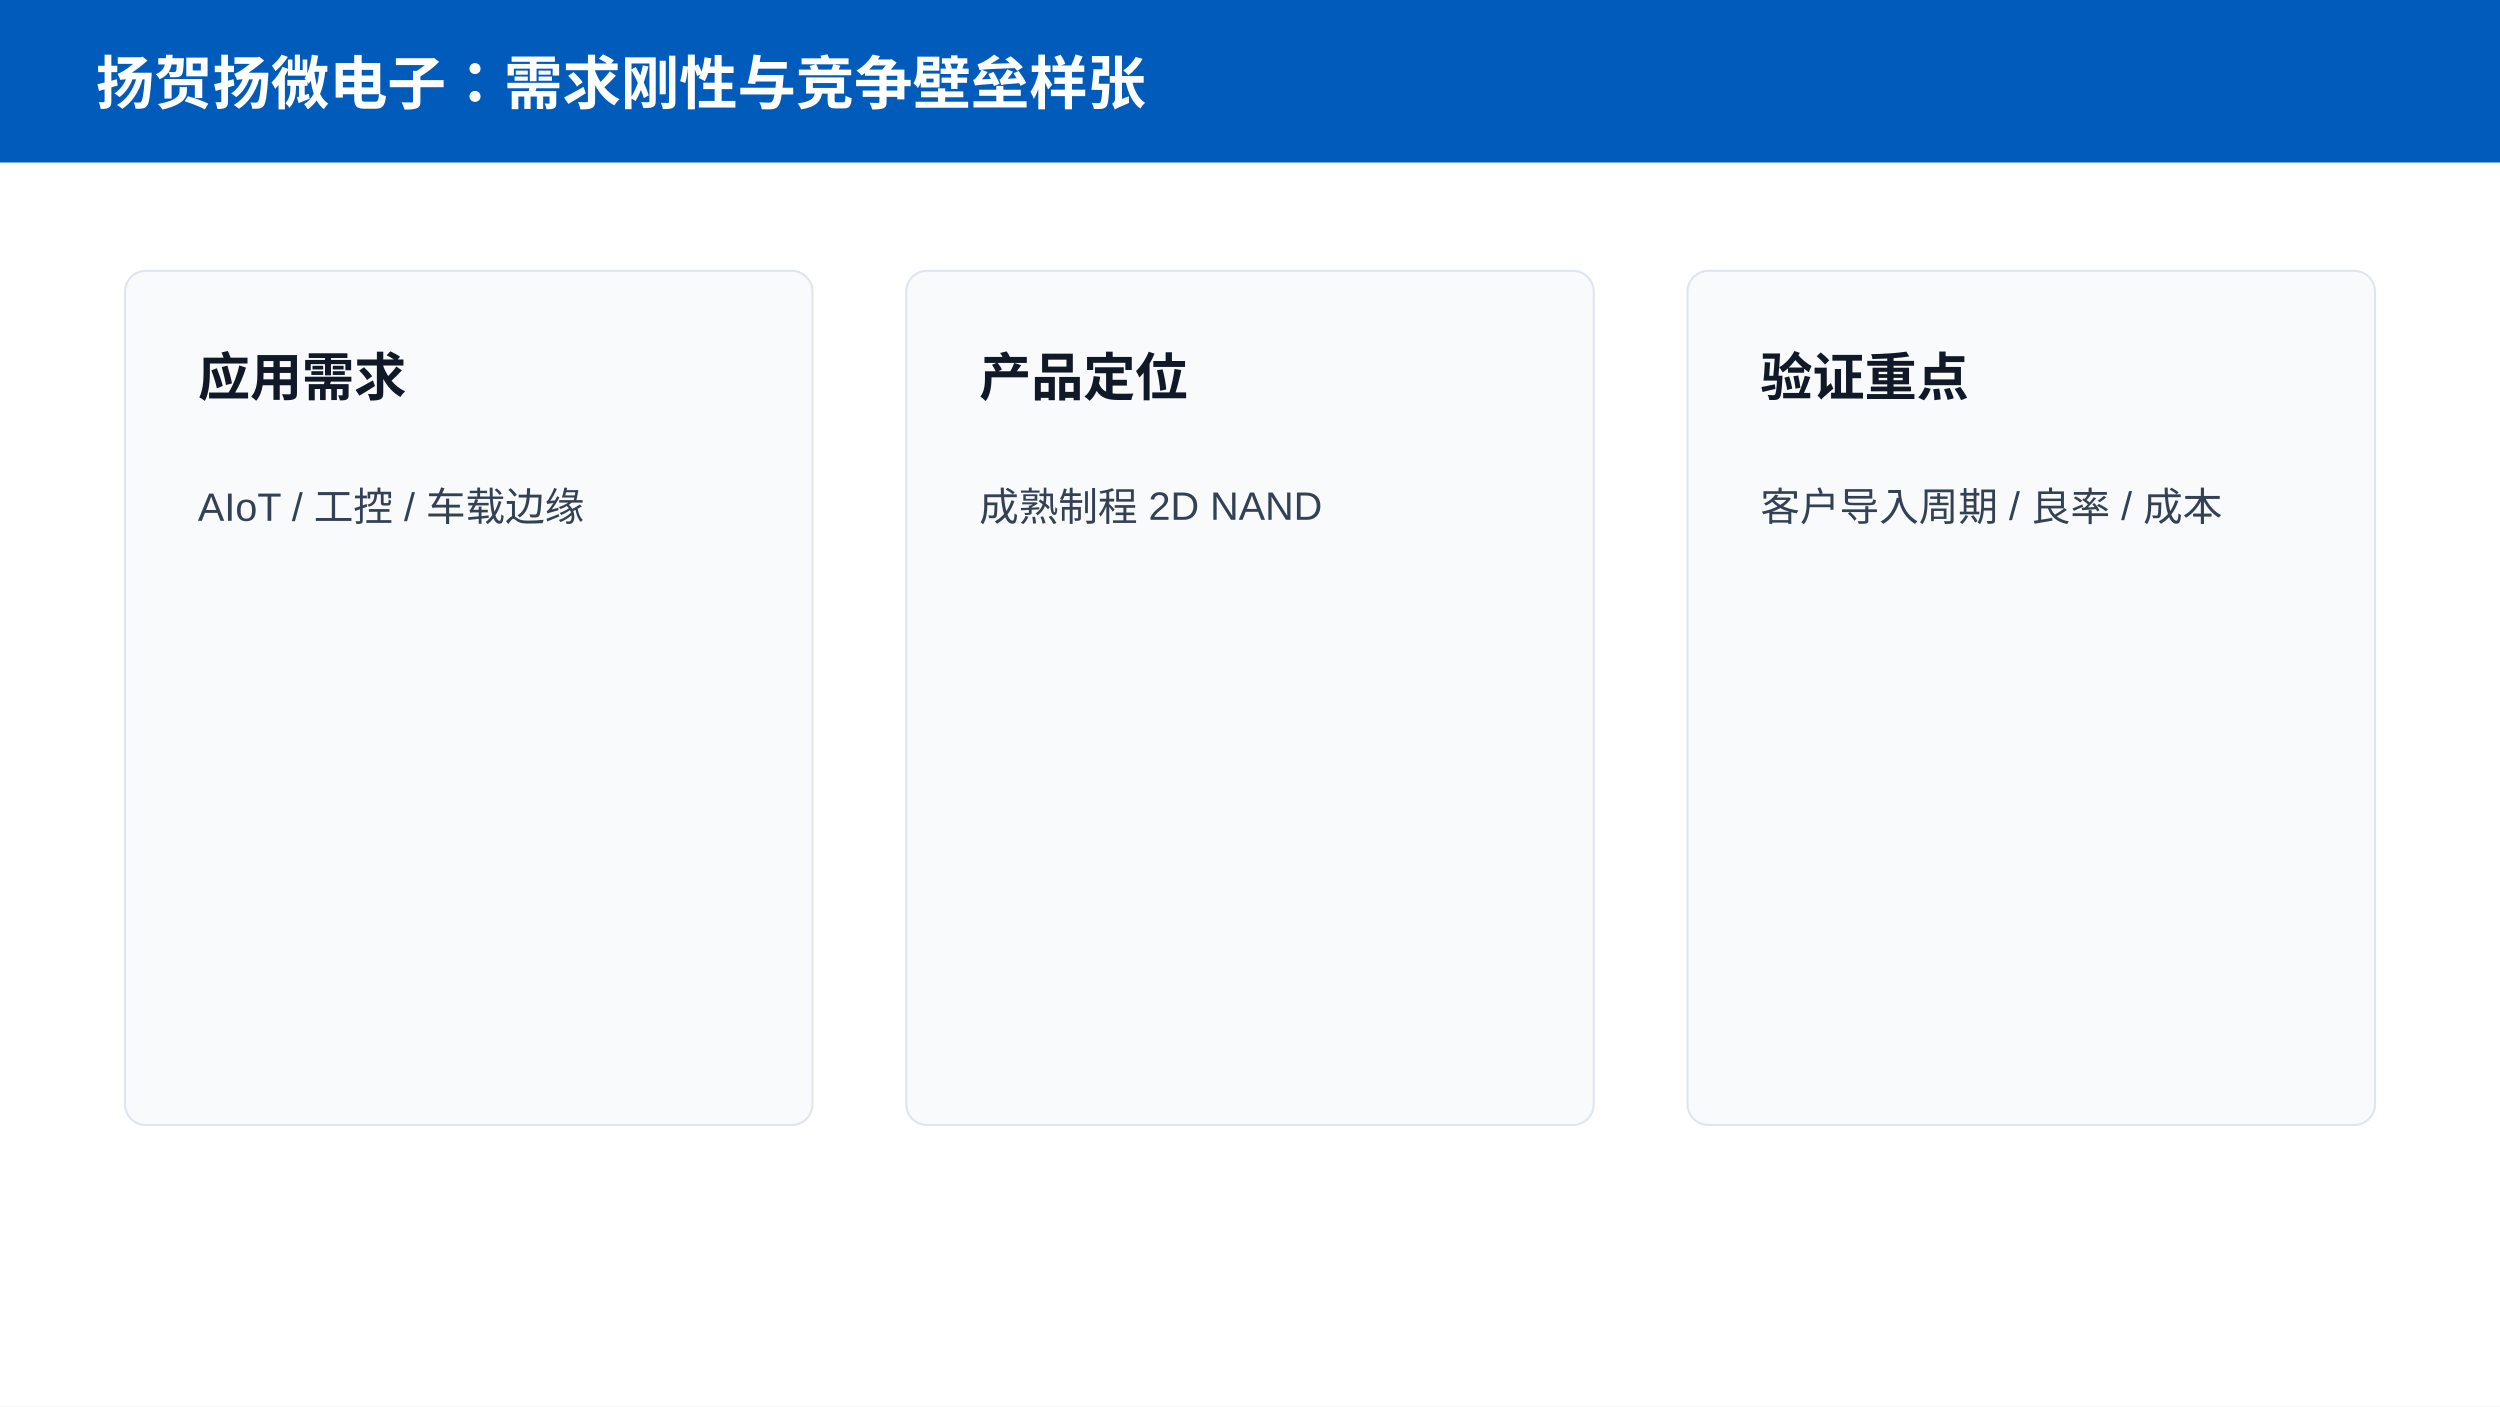
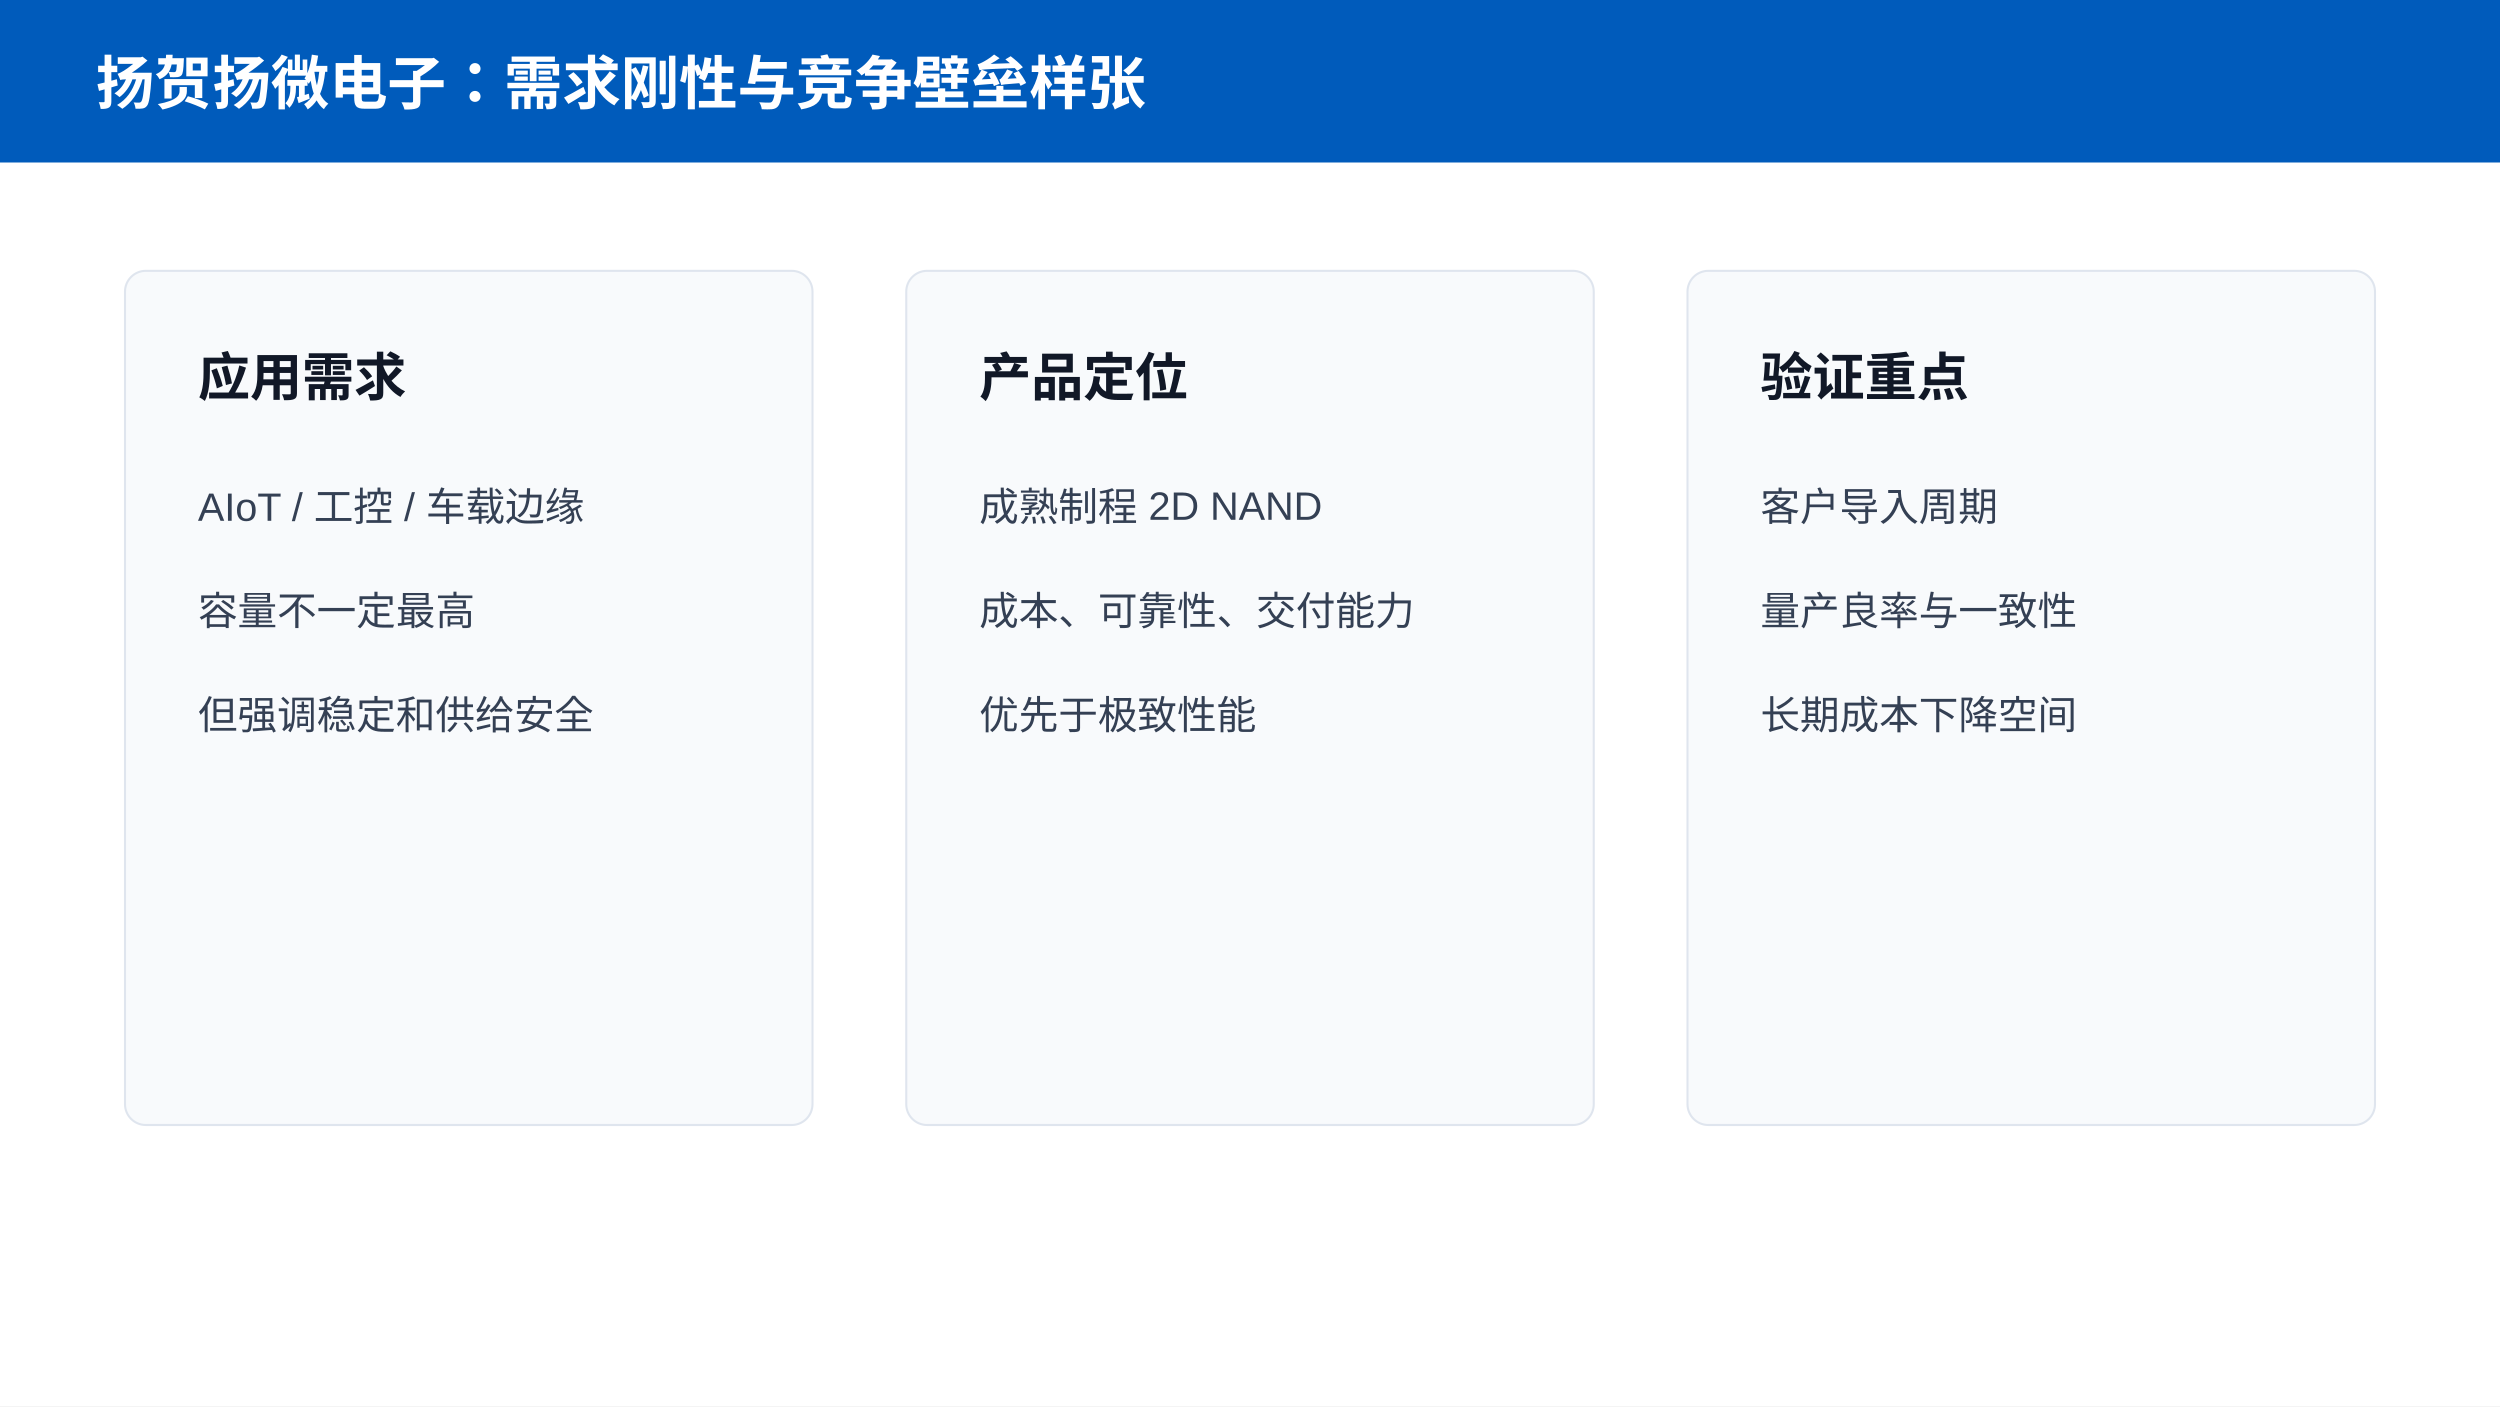
- <svg xmlns="http://www.w3.org/2000/svg" width="1200" height="675">
-   <rect width="1200" height="675" fill="#fff" />
-   <rect width="1200" height="78" fill="#005bbb" />
+ <svg xmlns="http://www.w3.org/2000/svg" width="1200" height="675" viewBox="0 0 1200 675">
+   <rect width="1200" height="675" fill="#ffffff" />
+   <rect x="0" y="0" width="1200" height="78" fill="#005bbb" />
  <text x="46" y="50" font-family="Microsoft YaHei,Arial" font-size="28" font-weight="700" fill="#fff">扬贺扬微电子：需求刚性与竞争壁垒样张</text>
-   <rect x="60" y="130" width="330" height="410" rx="10" fill="#f8fafc" stroke="#dfe5ee" />
-   <rect x="435" y="130" width="330" height="410" rx="10" fill="#f8fafc" stroke="#dfe5ee" />
-   <rect x="810" y="130" width="330" height="410" rx="10" fill="#f8fafc" stroke="#dfe5ee" />
-   <text x="95" y="190" font-family="Microsoft YaHei,Arial" font-size="25" font-weight="700" fill="#111827">应用需求</text>
-   <text x="95" y="250" font-family="Microsoft YaHei,Arial" font-size="19" fill="#344054">AIoT / 工控 / 车载边缘</text>
-   <text x="470" y="190" font-family="Microsoft YaHei,Arial" font-size="25" font-weight="700" fill="#111827">产品定位</text>
-   <text x="470" y="250" font-family="Microsoft YaHei,Arial" font-size="19" fill="#344054">成熟制程 2D NAND</text>
-   <text x="845" y="190" font-family="Microsoft YaHei,Arial" font-size="25" font-weight="700" fill="#111827">验证重点</text>
-   <text x="845" y="250" font-family="Microsoft YaHei,Arial" font-size="19" fill="#344054">客户导入周期 / 良率 / 成本</text>
+   <g font-family="Microsoft YaHei,Arial" font-size="19" fill="#344054">
+     <rect x="60" y="130" width="330" height="410" rx="10" fill="#f8fafc" stroke="#dfe5ee" />
+     <rect x="435" y="130" width="330" height="410" rx="10" fill="#f8fafc" stroke="#dfe5ee" />
+     <rect x="810" y="130" width="330" height="410" rx="10" fill="#f8fafc" stroke="#dfe5ee" />
+     <text x="95" y="190" font-size="25" font-weight="700" fill="#111827">应用需求</text>
+     <text x="95" y="250">AIoT / 工控 / 车载边缘</text>
+     <text x="95" y="300">容量不一定最高</text>
+     <text x="95" y="350">但强调稳定和供给安全</text>
+     <text x="470" y="190" font-size="25" font-weight="700" fill="#111827">产品定位</text>
+     <text x="470" y="250">成熟制程 2D NAND</text>
+     <text x="470" y="300">成本、可靠性、交付能力</text>
+     <text x="470" y="350">优先于极致性能</text>
+     <text x="845" y="190" font-size="25" font-weight="700" fill="#111827">验证重点</text>
+     <text x="845" y="250">客户导入周期</text>
+     <text x="845" y="300">量产良率与一致性</text>
+     <text x="845" y="350">长期成本下降空间</text>
+   </g>
</svg>
